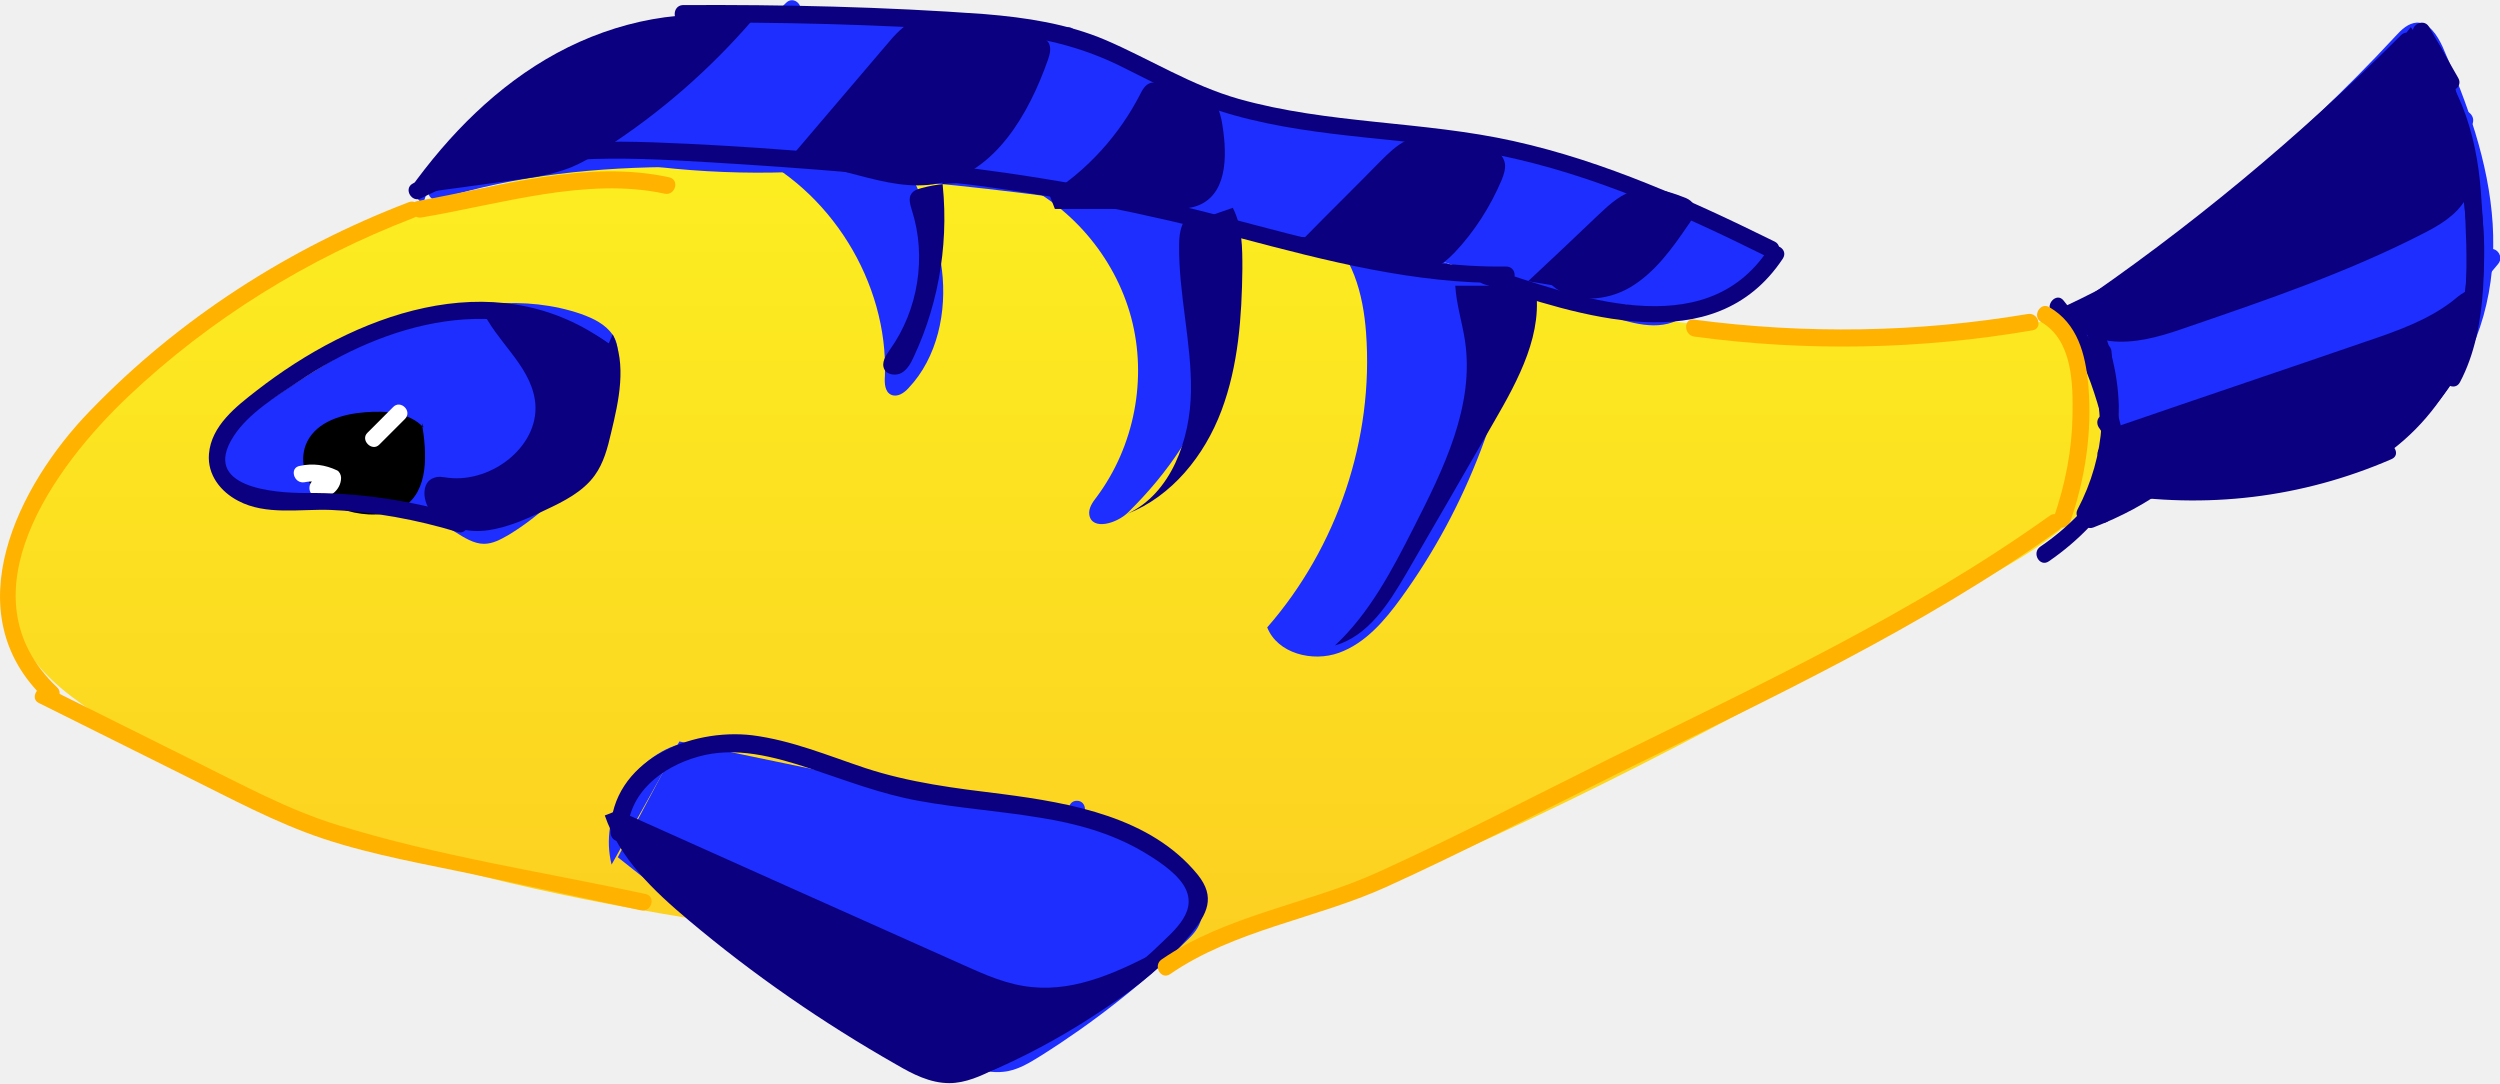
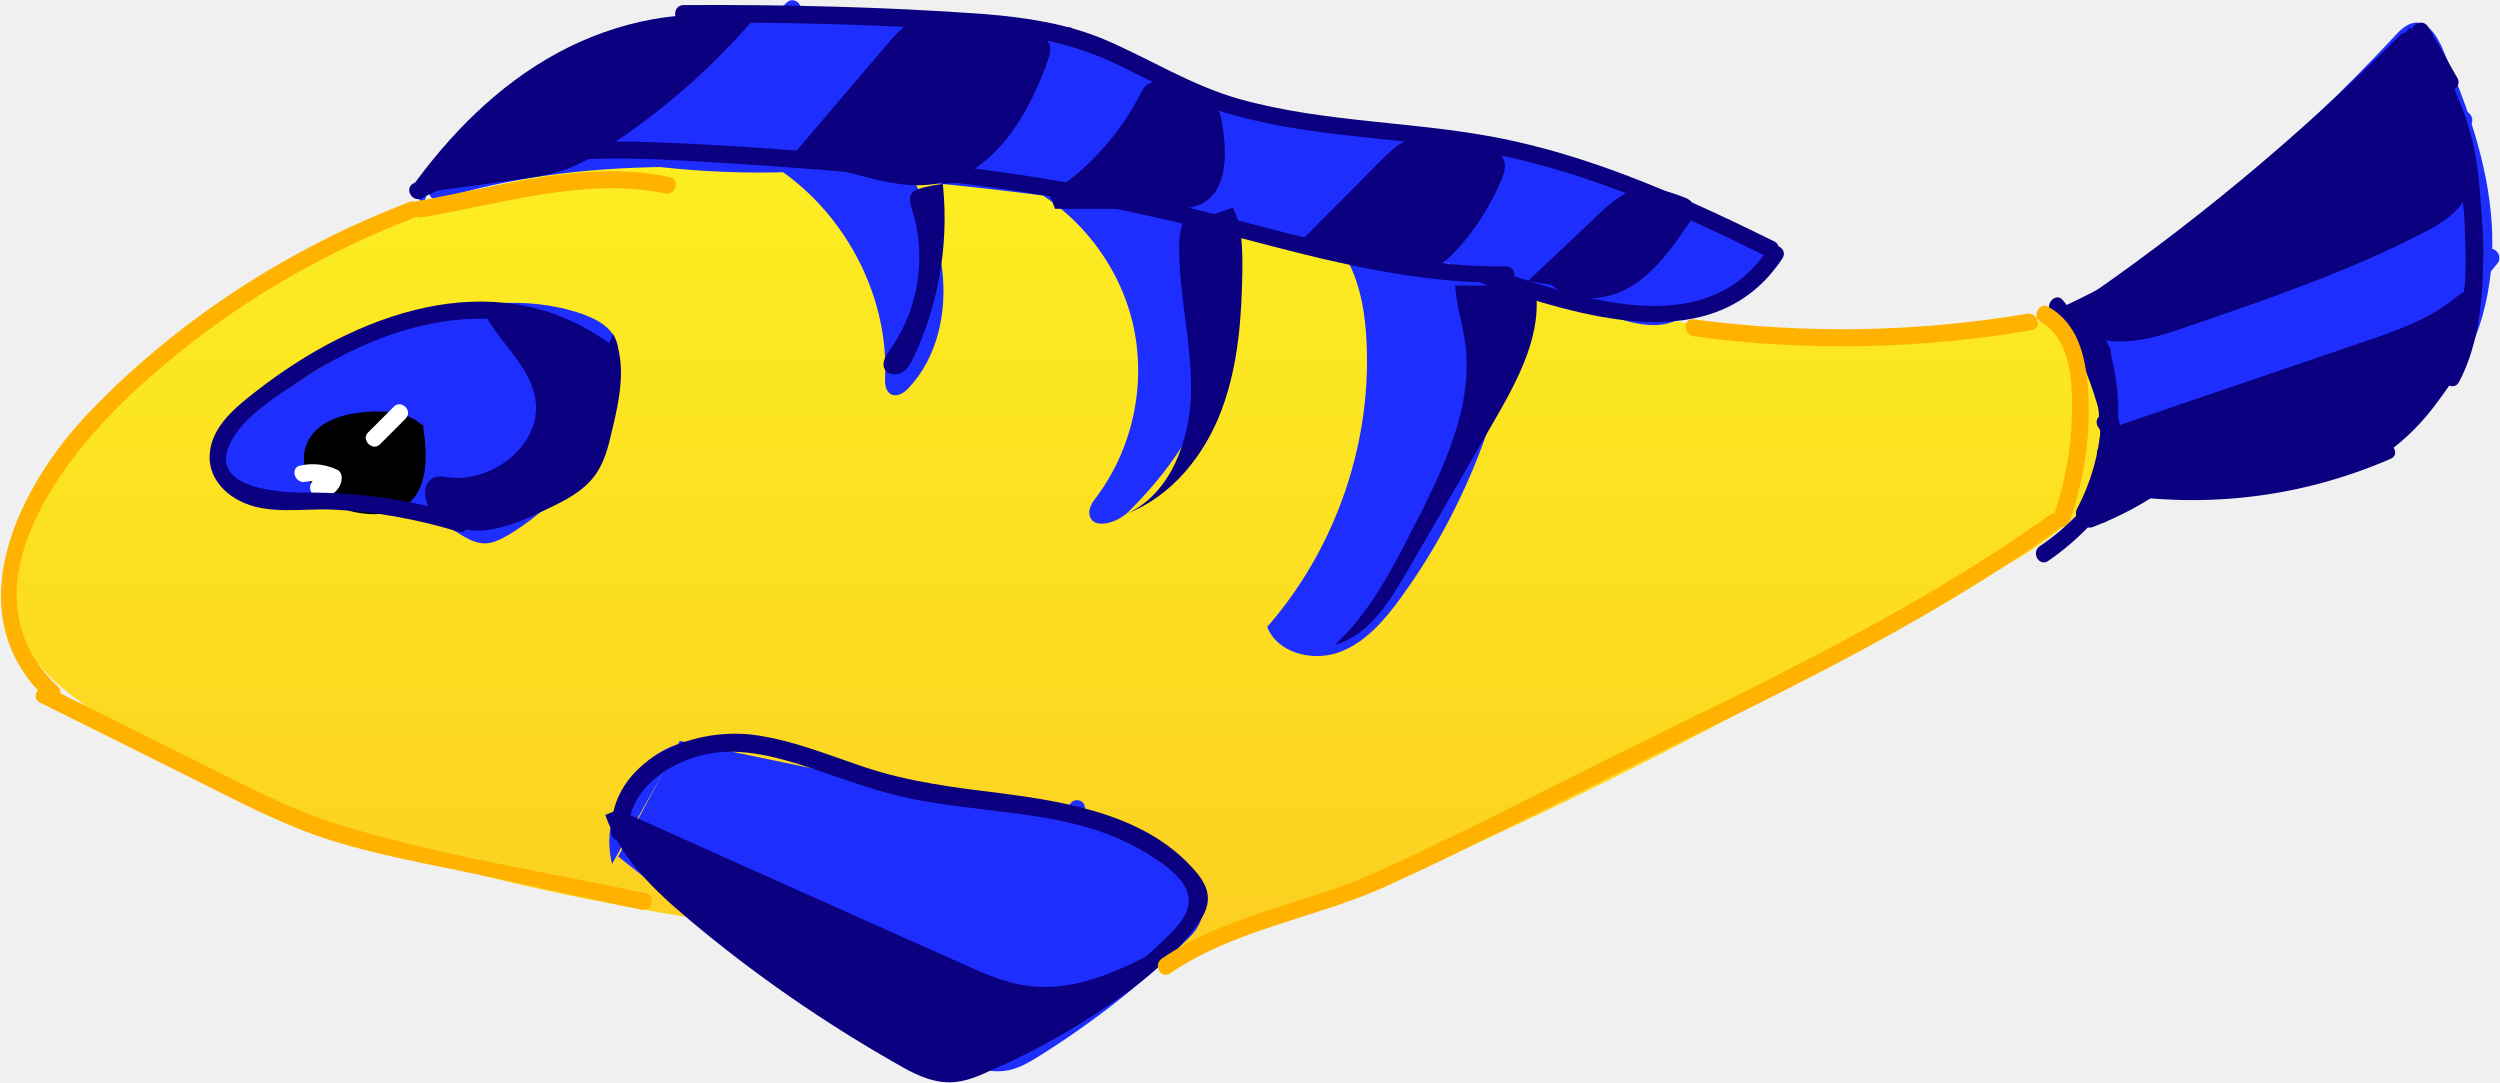
- <svg xmlns="http://www.w3.org/2000/svg" version="1.1" id="Layer_1" x="0px" y="0px" viewBox="0 0 442.7 191.8" style="enable-background:new 0 0 442.7 191.8;" xml:space="preserve">
+ <svg xmlns="http://www.w3.org/2000/svg" version="1.1" id="Layer_1" x="0px" y="0px" viewBox="0 0 442.7 191.8" style="enable-background:new 0 0 442.7 191.8;" xml:space="preserve" width="147.6" height="63.9">
  <style type="text/css">
	.st0{fill:url(#SVGID_1_);}
	.st1{fill:#1D2EFF;}
	.st2{fill:#FFFFFF;}
	.st3{fill:#0B007F;}
	.st4{fill:#FFB300;}
</style>
  <g>
    <g>
      <linearGradient id="SVGID_1_" gradientUnits="userSpaceOnUse" x1="189.155" y1="27.691" x2="189.155" y2="170.137">
        <stop offset="0" style="stop-color:#FCEE21" />
        <stop offset="0.677" style="stop-color:#FCDA21" />
        <stop offset="0.962" style="stop-color:#FCD021" />
      </linearGradient>
      <path class="st0" d="M369.3,55.3c-54,13.2-109.7-6.6-164-18.6c-34.2-7.6-69.7-12-104.4-6.5S32.4,52.3,11.5,80.5    C4.3,90-1.3,102.9,4,113.6c2.6,5.3,7.5,9.1,12.4,12.4c39.6,26.8,88.6,34.6,136,41.1c13.9,1.9,27.9,3.8,41.9,2.8    c20.3-1.3,39.8-8.5,58.5-16.6c33.9-14.7,66.2-32.7,98.4-50.7C359.4,98,368,93,373,85s4.8-20.1-3-25.5" />
    </g>
    <g>
      <path class="st1" d="M108.3,153.1c-2.2-8.7,3.3-18.6,11.9-21.3" />
    </g>
    <g>
      <path class="st1" d="M109.4,151.8c19.2,15.3,39.1,31,62.8,37.3c1.8,0.5,3.6,0.9,5.4,0.7c2.5-0.2,4.7-1.6,6.8-2.9    c9.2-5.8,17.9-12.6,25.7-20.3c1.2-1.1,2.3-2.4,2.6-3.9c0.3-1.5-0.4-3.1-1.2-4.4c-5.3-8.7-16.3-11.5-26.2-13.5    c-21.7-4.5-43.3-9-65-13.5" />
    </g>
    <g>
      <path class="st1" d="M74.9,36.2C79.1,22.1,92,11.8,106,6.9s29.1-5.1,43.9-5.1c14.2,0,28.9,0.2,42,5.6c8.4,3.5,16,9,24.6,11.9    c9.3,3.2,19.3,3.2,29.1,4.1c24.1,2.2,47.8,9.7,68.7,21.9c-1.9,8.9-13.8,10.4-22.8,9.2C272.9,52,255.1,45.9,237,41    c-38.9-10.5-79.2-15.7-119.5-15.4c-15.2,0.1-31.1,1.2-44.4,8.7" />
    </g>
    <g>
      <g>
        <path class="st1" d="M82.4,32c22.3-3.2,42.9-13.6,58.9-29.4c1.4-1.4-0.7-3.5-2.1-2.1c-15.7,15.5-35.8,25.4-57.6,28.6     C79.7,29.3,80.5,32.2,82.4,32L82.4,32z" />
      </g>
    </g>
    <g>
      <g>
        <path class="st1" d="M147.9,27.5c10.5-3.5,18.4-11.6,21.6-22.2c0.6-1.9-2.3-2.6-2.9-0.8c-2.9,9.5-10.1,17-19.5,20.1     C145.3,25.2,146,28.1,147.9,27.5L147.9,27.5z" />
      </g>
    </g>
    <g>
      <g>
        <path class="st1" d="M179.5,29.7c12.5-0.4,12.4-14.8,10.9-23.8c-0.3-1.9-3.2-1.1-2.9,0.8c1.2,6.9,2.3,19.7-8,20     C177.6,26.8,177.6,29.8,179.5,29.7L179.5,29.7z" />
      </g>
    </g>
    <g>
      <g>
        <path class="st1" d="M202.1,35.8c7-1.3,12.7-7.1,13.7-14.2c0.3-1.9-2.6-2.7-2.9-0.8c-0.9,6.2-5.5,11-11.6,12.1     C199.4,33.2,200.2,36.1,202.1,35.8L202.1,35.8z" />
      </g>
    </g>
    <g>
      <g>
        <path class="st1" d="M232.6,43c9.5-1.2,17.4-8.2,19.1-17.8c0.3-1.9-2.5-2.7-2.9-0.8c-1.5,8.1-8,14.5-16.2,15.6     C230.7,40.2,230.7,43.2,232.6,43L232.6,43z" />
      </g>
    </g>
    <g>
      <g>
        <path class="st1" d="M264.7,50.5c10.3-0.9,19.4-6.8,24-16.1c0.9-1.7-1.7-3.2-2.6-1.5c-4.1,8.3-12.1,13.9-21.4,14.7     C262.8,47.7,262.8,50.7,264.7,50.5L264.7,50.5z" />
      </g>
    </g>
    <g>
      <path class="st1" d="M363.4,56.7c22.4-14,42.9-31,60.8-50.3c1-1.1,2.2-2.3,3.8-2.4c2.2,0,3.6,2.3,4.5,4.2    c4.4,10,8.2,20.5,8.9,31.4c0.7,10.9-2,22.4-9.1,30.7c-6.4,7.5-16,11.9-25.7,13.8c-9.7,2-19.7,1.7-29.6,1.5c-0.7,0-1.4,0-2-0.4    c-2-1.1-1.2-4-0.6-6.2c2.1-6.9-0.3-14.9-5.8-19.6" />
    </g>
    <g>
      <g>
        <path class="st1" d="M373.7,64.2c25.2-6.8,47.6-21.5,63.9-41.9c1.2-1.5-0.9-3.6-2.1-2.1c-16,20-37.8,34.4-62.6,41.1     C371,61.8,371.8,64.7,373.7,64.2L373.7,64.2z" />
      </g>
    </g>
    <g>
      <g>
        <path class="st1" d="M365.2,57.1c0.8,0.4,1.6,0.8,2.5,1.2c0.7,0.4,1.6,0.2,2.1-0.5c0.4-0.7,0.2-1.7-0.5-2.1     c-0.8-0.4-1.6-0.8-2.5-1.2c-0.7-0.4-1.6-0.2-2.1,0.5C364.2,55.7,364.5,56.7,365.2,57.1L365.2,57.1z" />
      </g>
    </g>
    <g>
      <g>
        <path class="st1" d="M377.3,75c23.6-3.7,49.4-8.5,65.1-28.3c1.2-1.5-0.9-3.6-2.1-2.1c-15.4,19.5-40.6,23.9-63.7,27.5     C374.6,72.4,375.4,75.3,377.3,75L377.3,75z" />
      </g>
    </g>
    <g>
      <g>
        <path class="st1" d="M156.8,183.4c14.9,2.3,33.5,1.9,42.3-12.7c6.5-10.7,1.2-26.3-12.1-27.8c-1.9-0.2-1.9,2.8,0,3     c6,0.7,10.3,5.6,11.6,11.3c1.4,6-1.3,12-5.5,16.2c-9.4,9.3-23.4,8.9-35.5,7.1C155.7,180.2,154.9,183.1,156.8,183.4L156.8,183.4z" />
      </g>
    </g>
    <g>
      <g>
        <path class="st1" d="M156.9,178.9c-0.8-0.4-1.6-0.8-2.5-1.2c-0.7-0.4-1.6-0.2-2.1,0.5c-0.4,0.7-0.2,1.7,0.5,2.1     c0.8,0.4,1.6,0.8,2.5,1.2c0.7,0.4,1.6,0.2,2.1-0.5C157.9,180.3,157.7,179.3,156.9,178.9L156.9,178.9z" />
      </g>
    </g>
    <g>
      <g>
        <path class="st1" d="M190.7,144.8c1.9,0,1.9-3,0-3C188.8,141.8,188.8,144.8,190.7,144.8L190.7,144.8z" />
      </g>
    </g>
    <g>
      <path class="st1" d="M233.9,40.7c5.6,4,7.5,11.4,8,18.2c1.4,18.8-5.1,38-17.5,52.2c1.8,4.6,8,6.2,12.7,4.5s8.1-5.7,11-9.7    c11.7-16.1,19-35.4,21-55.2" />
    </g>
    <g>
      <path class="st1" d="M179.2,31.7c10.2,4.4,18.2,13.7,21.1,24.5c2.9,10.8,0.6,22.8-6.1,31.8c-0.7,0.9-1.5,2-1.3,3.2    c0.5,2.8,4.9,1.5,6.9-0.5c7-6.9,12.8-15.2,15.4-24.6s1.4-20.2-4.4-28.1" />
    </g>
    <g>
      <path class="st1" d="M131.8,26.6c15.2,6.8,25.5,23.4,24.9,40c-0.1,1.3,0,2.8,1.1,3.3c1.1,0.5,2.3-0.3,3.1-1.2    c5.1-5.4,6.8-13.5,5.9-20.9s-4.1-14.4-7.5-21" />
    </g>
    <g>
      <path class="st1" d="M107.8,65.4c1.9-1.3,2-4.2,0.7-6.1s-3.4-2.9-5.6-3.7c-9.9-3.4-21-2-30.8,1.7C62.3,61,53.5,67,44.9,72.8    c-2.7,1.8-5.6,4-6,7.3c-0.5,3.8,3.1,7.2,6.9,8.1c3.8,0.9,7.7,0.2,11.6,0c8.1-0.4,16.3,1.7,23.2,6c1.6,1,3.3,2.1,5.1,2.1    c1.6,0,3-0.8,4.4-1.6c11-6.7,20.4-19,17.7-31.5" />
    </g>
    <g>
      <g>
        <path class="st1" d="M77.7,35.3c27.5-8.6,57.8-5.7,86.1-3c29.5,2.8,58.7,7.8,87.4,14.8c1.9,0.5,2.7-2.4,0.8-2.9     c-29-7.1-58.5-12.1-88.2-14.9c-28.5-2.7-59.1-5.5-86.9,3.1C75,33,75.8,35.9,77.7,35.3L77.7,35.3z" />
      </g>
    </g>
    <g>
      <g>
        <path class="st1" d="M105.5,27.4c9.3,0.7,18.6-1.3,28-1.6c10.1-0.3,20.2,0.4,30.2,2.2c1.9,0.3,2.7-2.6,0.8-2.9     c-9.6-1.7-19.3-2.5-29.1-2.3c-10,0.2-19.9,2.4-29.9,1.6C103.6,24.3,103.6,27.3,105.5,27.4L105.5,27.4z" />
      </g>
    </g>
    <g>
      <g>
        <path class="st1" d="M102.6,27.4c15,3,30.2,3.9,45.4,2.6c1.9-0.2,1.9-3.2,0-3c-15,1.3-29.9,0.4-44.6-2.5     C101.5,24.1,100.7,27,102.6,27.4L102.6,27.4z" />
      </g>
    </g>
    <g>
      <g>
        <path class="st1" d="M126.2,26.1c12.6-1.4,25.1-0.8,37.7,0.6c6.6,0.7,13.2,1.7,19.8,2.6c5.7,0.8,11.4,1.8,16.5,4.6     c1.7,0.9,3.2-1.7,1.5-2.6c-10-5.5-22.8-5.8-34-7.1c-13.8-1.7-27.7-2.5-41.5-1C124.4,23.3,124.3,26.3,126.2,26.1L126.2,26.1z" />
      </g>
    </g>
    <g>
      <g>
        <path class="st1" d="M223.7,35.7c-5.1-2.9-10.6-4.7-16.5-5.2c-2.6-0.2-5.3,0-7.9,0.3c-3.3,0.4-5.6,0.8-8.8-0.3     c-1.4-0.5-2.7-1.2-4.1-1.7c-11.9-4.3-25.2,1.8-36.7-3.9c-1.7-0.8-3.2,1.7-1.5,2.6c11.1,5.4,23,0.7,34.5,3.3     c3,0.7,5.6,2.4,8.5,3.2c2.8,0.8,5.4,0.2,8.2-0.2c8-1.2,15.9,0.4,22.9,4.4C223.9,39.3,225.4,36.7,223.7,35.7L223.7,35.7z" />
      </g>
    </g>
    <g>
      <g>
        <path class="st1" d="M114.2,24.2c16.4,5.7,34.3,0.7,51.2,4.3c16.2,3.5,31.6,10.3,48.3,11.5c1.9,0.1,1.9-2.9,0-3     c-17-1.2-32.6-8.5-49.2-11.8c-16.3-3.2-33.7,1.6-49.5-4C113.1,20.7,112.4,23.6,114.2,24.2L114.2,24.2z" />
      </g>
    </g>
    <g>
      <g>
        <path class="st1" d="M209.1,36c19,2,37.5,6.6,55.3,13.6c1.8,0.7,2.6-2.2,0.8-2.9c-18-7.1-36.8-11.7-56.1-13.7     C207.2,32.8,207.2,35.8,209.1,36L209.1,36z" />
      </g>
    </g>
    <g>
      <g>
        <path class="st1" d="M273,51.1c7.7-0.1,15,1.6,21.8,5.1c1.7,0.9,3.2-1.7,1.5-2.6c-7.3-3.7-15.1-5.6-23.3-5.5     C271.1,48.1,271.1,51.1,273,51.1L273,51.1z" />
      </g>
    </g>
    <g>
      <g>
        <path class="st1" d="M297.1,53c-4.5,4.2-13.2-0.7-17.9-2.4c-6.2-2.2-12.3-4.5-18.5-6.7c-1.8-0.7-2.6,2.2-0.8,2.9     c8.6,3.1,17.2,6.4,25.9,9.4c4.6,1.5,9.6,2.6,13.4-1C300.7,53.8,298.5,51.6,297.1,53L297.1,53z" />
      </g>
    </g>
    <g>
      <g>
        <path class="st1" d="M256.3,46.6c-21.3-6.9-42.9-12.5-64.8-16.9c-1.9-0.4-2.7,2.5-0.8,2.9c21.9,4.4,43.5,10.1,64.8,16.9     C257.3,50.1,258.1,47.2,256.3,46.6L256.3,46.6z" />
      </g>
    </g>
    <g>
      <g>
        <path class="st1" d="M182.5,28.4c-7.8-1.3-15.6-2.6-23.3-3.9c-1.9-0.3-2.7,2.6-0.8,2.9c7.8,1.3,15.6,2.6,23.3,3.9     C183.6,31.6,184.4,28.7,182.5,28.4L182.5,28.4z" />
      </g>
    </g>
    <g>
      <path d="M75,75.7c-2.5-2.7-6.7-3-10.3-2.7c-4,0.3-8.5,1.6-10.3,5.2c-1.5,3-0.5,6.8,1.8,9.2s5.7,3.5,9.1,3.7    c2.1,0.1,4.3-0.2,6.1-1.3c4.6-2.9,4.2-9.6,3.3-14.9" />
    </g>
    <g>
      <g>
        <path class="st2" d="M55.8,87.9c2.2,0.8,4.6-1,4.6-3.3c0-0.5-0.3-1.1-0.7-1.3c-2.1-1-4.3-1.3-6.6-0.8c-1.9,0.3-1.1,3.2,0.8,2.9     c1.4-0.3,3-0.1,4.3,0.5c-0.2-0.4-0.5-0.9-0.7-1.3c0,0.5-0.4,0.6-0.8,0.4C54.8,84.3,54,87.2,55.8,87.9L55.8,87.9z" />
      </g>
    </g>
    <g>
      <g>
        <path class="st2" d="M67.2,78.7c1.5-1.5,3-3,4.5-4.5c1.4-1.4-0.8-3.5-2.1-2.1c-1.5,1.5-3,3-4.5,4.5     C63.7,77.9,65.9,80.1,67.2,78.7L67.2,78.7z" />
      </g>
    </g>
    <g>
      <path class="st3" d="M75,34.1c5.1-0.7,10.2-1.4,15.3-2.1c3.7-0.5,7.4-1,10.9-2.4c2.1-0.9,4-2,5.9-3.3c9.8-6.3,18.6-14,26.2-22.8    c-11.7-2.4-24.2,0.2-34.7,5.9S79.5,23.8,72.5,33.6" />
    </g>
    <g>
      <path class="st3" d="M138.7,29.4c6.1-7.2,12.3-14.4,18.4-21.6c1.4-1.7,3-3.4,5-4.3c2.1-0.9,4.4-0.7,6.6-0.5    c5.1,0.6,10.2,1.7,15.1,3.4c0.7,0.2,1.5,0.5,1.9,1.2c0.5,0.9,0.2,2-0.1,2.9c-3.4,9.7-9.4,20.1-19.5,22c-9.4,1.8-18.6-4.4-28.1-3.6    " />
    </g>
    <g>
      <path class="st3" d="M185.8,34.4c6.8-4.3,12.4-10.5,16.1-17.7c0.4-0.8,0.9-1.7,1.8-2c0.6-0.2,1.2,0,1.8,0.1    c2.2,0.6,4.5,1.2,6.7,1.8c0.9,0.2,1.9,0.5,2.6,1.2c0.9,0.9,1.2,2.2,1.5,3.4c1,5.5,1.3,12.6-3.7,15c-1.7,0.8-3.6,0.8-5.5,0.8    c-6.8,0-13.5,0-20.3,0" />
    </g>
    <g>
      <path class="st3" d="M231.1,42c4.4-4.5,8.9-8.9,13.3-13.4c1.4-1.4,2.8-2.8,4.6-3.7c3.7-1.8,8.2-0.8,12.2,0.2    c2.3,0.6,4.9,1.6,5.3,3.9c0.1,1-0.2,1.9-0.6,2.9c-2,4.7-4.8,9.1-8.3,12.8c-1.1,1.1-2.3,2.3-3.8,2.7c-1.3,0.4-2.6,0.3-4,0.1    c-7.2-0.9-14.4-2.8-21.1-5.6" />
    </g>
    <g>
      <path class="st3" d="M270.6,49.8c4.2-3.9,8.3-7.8,12.5-11.8c2-1.9,4.1-3.8,6.8-4.4c2.8-0.6,5.6,0.3,8.2,1.3c0.6,0.2,1.2,0.5,1.6,1    c0.9,1.2,0.1,2.8-0.8,4c-2.8,4.1-5.8,8.3-10.1,10.9c-4.3,2.6-10.3,3-14-0.3" />
    </g>
    <g>
      <path class="st3" d="M364,55c24.7-11.2,46.5-28.6,62.9-50.2c5.2,6.9,10.5,14.4,11.1,23.1c0.2,2.6-0.1,5.2-1.4,7.4    c-1.7,2.9-4.8,4.7-7.8,6.2c-13.1,6.7-27.1,11.5-41.1,16.3c-4,1.4-8.2,2.8-12.5,2.7c-4.3-0.1-8.8-2-10.8-5.7" />
    </g>
    <g>
      <path class="st3" d="M374.7,75.6c14.8-5.1,29.7-10.1,44.5-15.2c5.3-1.8,10.7-3.7,15.1-7.1c1.3-1.1,2.8-2.3,4.5-2.2    c0.3,10.3-5.2,20.7-14,26.2c-2.7,1.7-5.7,3-8.8,4.1c-11.5,4.2-23.9,5.9-36.2,5c-2-0.1-4.1-0.4-5.6-1.6c-1.6-1.2-2.3-3.7-1-5.2" />
    </g>
    <g>
      <g>
        <path class="st3" d="M371.8,75.9c0.9,1.1,0.7,2.5-0.1,3.6c-1.1,1.6,1.5,3.1,2.6,1.5c1.6-2.2,1.3-5.1-0.4-7.2     c-0.5-0.6-1.6-0.5-2.1,0C371.2,74.4,371.3,75.3,371.8,75.9L371.8,75.9z" />
      </g>
    </g>
    <g>
      <path class="st3" d="M267.6,50.6c-3.3,0-6.6,0-9.9,0c0.2,3.3,1.2,6.4,1.7,9.6c1.8,11.6-3.8,22.9-9.1,33.3    c-3.8,7.5-7.8,15.1-13.9,20.8c5.9-1.7,9.5-7.4,12.6-12.7c5.2-8.9,10.3-17.8,15.5-26.8c4.4-7.6,9-16,7.3-24.6" />
    </g>
    <g>
      <path class="st3" d="M214.3,38.2c-1.1-1.2-3.3-0.7-4.3,0.5c-1,1.3-1.2,3.1-1.2,4.7c-0.1,8.6,2.2,17.2,2.1,25.8    s-3.5,18.2-11.3,21.8c7.9-3.1,13.7-10.3,16.7-18.3s3.6-16.6,3.7-25.1c0-3.7,0-7.5-1.7-10.8" />
    </g>
    <g>
      <path class="st3" d="M171.3,32.5c-2.7-0.2-5.5,0.1-8.1,0.8c-0.7,0.2-1.4,0.4-1.8,1c-0.6,0.8-0.2,2,0.1,3    c2.6,8.2,1.1,17.6-3.9,24.6c-0.7,1-1.6,2.3-1,3.5c0.5,1,2.1,1.2,3.1,0.6c1-0.6,1.6-1.7,2.1-2.8c4.7-10,6.4-21.4,4.9-32.4" />
    </g>
    <g>
      <path class="st3" d="M109.4,143.5c20.3,9.1,40.6,18.2,61,27.3c4,1.8,8,3.6,12.4,4c8,0.8,15.6-2.9,22.7-6.6    c-8.6,8.4-18.4,15.5-29.1,21c-2.6,1.3-5.4,2.6-8.3,2.6c-3.4,0-6.5-1.6-9.4-3.3c-13-7.4-25.3-15.9-36.7-25.5    c-6.2-5.2-12.3-11-14.9-18.6" />
    </g>
    <g>
      <path class="st3" d="M107.8,60.8c-6.6-4.4-14.6-6.6-22.5-6.1c2.5,5.7,8.4,9.8,9.4,16c1.3,7.9-7.4,14.9-15.4,13.9    c-0.8-0.1-1.6-0.3-2.4,0c-2.4,0.7-2.1,4.4-0.4,6.2c2.4,2.7,6.4,3.6,9.9,3.1s6.9-2,10.2-3.6c3.2-1.5,6.6-3.2,8.7-6.1    c1.6-2.2,2.3-4.9,2.9-7.5c1.4-5.8,2.8-12.1,0.3-17.5" />
    </g>
    <g>
      <g>
        <path class="st3" d="M120.9,4c17.2-0.1,34.5,0.3,51.7,1.5c9.1,0.6,17.4,2.1,25.6,6.1c6.7,3.3,13,6.8,20.3,8.8     c15.3,4.3,31.5,3.9,47,7.1c16.6,3.4,32.2,10.4,47.3,17.9c1.7,0.9,3.2-1.7,1.5-2.6c-14.8-7.3-30-14.2-46.2-17.8     c-16.1-3.6-32.9-3-48.8-7.5c-8.4-2.4-15.6-7-23.5-10.4c-6.8-2.9-14.1-4-21.4-4.6c-17.8-1.3-35.7-1.7-53.5-1.6     C119,1,119,4,120.9,4L120.9,4z" />
      </g>
    </g>
    <g>
      <g>
        <path class="st3" d="M313.1,44.2c-11.3,17.1-34.4,8.2-49.6,3.2c-1.8-0.6-2.6,2.3-0.8,2.9c16.8,5.5,40.8,13.9,53-4.5     C316.8,44.1,314.2,42.6,313.1,44.2L313.1,44.2z" />
      </g>
    </g>
    <g>
      <g>
        <path class="st3" d="M266.7,47.2c-17.5,0.2-34.3-4.7-51.1-9.1c-16.5-4.3-33.2-7.2-50.1-9.1c-16.6-1.8-33.3-3.2-50-3.8     c-14.6-0.5-29.2,0.5-42.4,7.3c-1.7,0.9-0.2,3.5,1.5,2.6c14-7.2,29.7-7.5,45.1-6.7c16.5,0.9,33.1,2.1,49.6,4     c17,2,33.5,5.4,50.1,9.7c15.5,4.1,31.2,8.2,47.4,8C268.7,50.2,268.7,47.2,266.7,47.2L266.7,47.2z" />
      </g>
    </g>
    <g>
      <g>
        <path class="st3" d="M363.3,55.3c6.3,7.5,8.6,17,10.7,26.4c0.4,1.9,3.3,1.1,2.9-0.8c-2.3-9.9-4.8-19.7-11.5-27.7     C364.2,51.7,362.1,53.9,363.3,55.3L363.3,55.3z" />
      </g>
    </g>
    <g>
      <g>
        <path class="st3" d="M371.8,89.7c2.9-1.8,3.6-4.6,3.6-7.9c0.1-6.5-1-13.1-1.5-19.6c-0.2-1.9-3.2-1.9-3,0c0.3,4.3,0.7,8.5,1,12.8     c0.3,3.3,1.8,9.8-1.7,12.1C368.7,88.2,370.2,90.8,371.8,89.7L371.8,89.7z" />
      </g>
    </g>
    <g>
      <g>
        <path class="st3" d="M368,57.2c21.3-14.4,41.2-30.8,59.3-49c-0.7,0-1.4,0-2.1,0c8,7,10.7,17.1,11.2,27.4     c0.5,9.7,1.2,21.8-3.4,30.6c-0.9,1.7,1.7,3.2,2.6,1.5c5.2-9.8,4.5-23.2,3.7-33.9c-0.8-10.4-4-20.6-12-27.6     c-0.6-0.5-1.5-0.6-2.1,0c-18,18-37.6,34.3-58.7,48.6C364.9,55.7,366.4,58.3,368,57.2L368,57.2z" />
      </g>
    </g>
    <g>
      <g>
        <path class="st3" d="M427.9,8.5c2.4-0.6,6.7,18.4,7.1,20.3c1.5,6.6,2.3,13.3,1.8,20c-1,13.4-7.9,25.1-19.8,31.6     c-1.7,0.9-0.2,3.5,1.5,2.6c14-7.8,21.2-22,21.4-37.7c0.1-8.6-1.7-17.1-4.1-25.4c-1.1-3.8-2.6-16-8.8-14.3     C425.2,6.1,426,9,427.9,8.5L427.9,8.5z" />
      </g>
    </g>
    <g>
      <g>
        <path class="st3" d="M369.8,59.9c3.8,10.1,3.1,20.8-1.9,30.3c-0.9,1.7,1.7,3.2,2.6,1.5c5.4-10.2,6.2-21.8,2.2-32.6     C372,57.3,369.1,58.1,369.8,59.9L369.8,59.9z" />
      </g>
    </g>
    <g>
      <g>
        <path class="st3" d="M373.9,91.2c1-9.4,12.8-8.4,19.4-7.3c1.9,0.3,2.7-2.6,0.8-2.9c-8.9-1.4-21.9-1.5-23.2,10.2     C370.7,93.1,373.7,93.1,373.9,91.2L373.9,91.2z" />
      </g>
    </g>
    <g>
      <g>
        <path class="st3" d="M371.4,92.2c4.3-4.5,9.8-7.2,15.9-7.9c1.9-0.2,1.9-3.2,0-3c-7,0.7-13.2,3.7-18.1,8.7     C367.9,91.4,370,93.6,371.4,92.2L371.4,92.2z" />
      </g>
    </g>
    <g>
      <g>
        <path class="st3" d="M427.5,6.2c1.7,3,3.5,6.1,5.2,9.1c1,1.7,3.6,0.2,2.6-1.5c-1.7-3-3.5-6.1-5.2-9.1     C429.1,3.1,426.5,4.6,427.5,6.2L427.5,6.2z" />
      </g>
    </g>
    <g>
      <g>
        <path class="st3" d="M108.8,146.7c0.6,1.2,1.2,2.4,1.8,3.6c0.4,0.7,1.4,0.9,2.1,0.5c0.7-0.4,0.9-1.3,0.5-2.1     c-0.6-1.2-1.2-2.4-1.8-3.6c-0.4-0.7-1.4-0.9-2.1-0.5C108.6,145.1,108.4,146,108.8,146.7L108.8,146.7z" />
      </g>
    </g>
    <g>
      <g>
        <path class="st3" d="M111.1,147.6c0.1-7.2,6.1-11.8,12.5-13.6c6.6-1.9,13.5,0,19.9,2.1c6.3,2.1,12.5,4.5,19.1,5.7     c7.1,1.3,14.4,1.8,21.6,3c6.3,1,12.5,2.7,18,5.9c2.4,1.4,5.7,3.5,7.3,5.9c3,4.6-1.5,8.1-4.6,11.1c-5,4.8-10.8,8.7-16.8,12.1     c-3.7,2.1-15.6,10.8-19.4,6.3c-1.3-1.5-3.4,0.7-2.1,2.1c2.7,3.2,6.9,2.4,10.4,0.8c6.5-2.9,13-6.6,18.9-10.6     c5.5-3.6,10.7-7.8,14.9-12.9c3-3.7,4.5-6.6,1.3-10.6c-8.3-10.2-22.4-12.7-34.7-14.3c-8.2-1-16.3-2-24.2-4.6     c-6.6-2.2-13-4.9-20-5.8c-11-1.3-24.9,4.5-25.1,17.1C108.1,149.5,111.1,149.5,111.1,147.6L111.1,147.6z" />
      </g>
    </g>
    <g>
      <g>
        <path class="st3" d="M107,60.3c-19.9-13.9-44.4-4.5-61.6,8.9c-3.6,2.8-8,6.2-8.4,11.2c-0.3,3.7,2.1,6.7,5.2,8.3     c4.9,2.6,11,1.4,16.4,1.6c7.6,0.3,15.1,1.7,22.4,3.9c1.9,0.6,2.6-2.3,0.8-2.9c-9.1-2.7-18.3-4.1-27.8-4     c-5.3,0-18.6-0.9-12.6-10.1c2.6-4,7.5-7,11.4-9.6c15.5-10.5,36.2-16.4,52.8-4.7C107.1,64,108.6,61.4,107,60.3L107,60.3z" />
      </g>
    </g>
    <g>
      <g>
        <path class="st4" d="M72.4,35.8c-21.2,8.1-40.7,20.6-56.5,37C3.2,85.9-8.2,108.5,8,123.8c1.4,1.3,3.5-0.8,2.1-2.1     c-17.2-16.3-0.4-39.2,12.6-51.5c14.6-13.8,31.8-24.4,50.5-31.6C75,38,74.2,35.1,72.4,35.8L72.4,35.8z" />
      </g>
    </g>
    <g>
      <g>
        <path class="st4" d="M6.9,124.5c8.7,4.3,17.4,8.7,26.1,13c7.9,3.9,15.8,8.2,24.2,11c9,3,18.6,4.6,27.9,6.6     c9.5,2,18.9,4.1,28.4,6.1c1.9,0.4,2.7-2.5,0.8-2.9c-18.1-3.9-36.8-6.7-54.5-12.2c-8.8-2.7-17-7.2-25.3-11.3     c-8.7-4.3-17.4-8.7-26.1-13C6.7,121.1,5.2,123.7,6.9,124.5L6.9,124.5z" />
      </g>
    </g>
    <g>
      <g>
        <path class="st4" d="M207.2,172.5c11.3-7.8,25.8-9.8,38.2-15.4c13.9-6.3,27.5-13.4,41.2-20.2c26.6-13.1,53.7-25.7,77.9-43     c1.6-1.1,0.1-3.7-1.5-2.6c-24.2,17.3-51.3,29.9-77.9,43c-13.7,6.8-27.3,13.9-41.2,20.2c-12.4,5.6-26.9,7.6-38.2,15.4     C204.1,171,205.6,173.6,207.2,172.5L207.2,172.5z" />
      </g>
    </g>
    <g>
      <g>
        <path class="st4" d="M300,59.6c20,2.7,40,2.3,59.9-1.1c1.9-0.3,1.1-3.2-0.8-2.9c-19.6,3.3-39.4,3.6-59.1,1     C298.1,56.3,298.1,59.3,300,59.6L300,59.6z" />
      </g>
    </g>
    <g>
      <g>
        <path class="st4" d="M361.4,57c5.6,3.2,5.7,10.9,5.6,16.6c-0.1,6.2-1.3,12.2-3.3,18c-0.6,1.8,2.3,2.6,2.9,0.8     c2.7-7.8,3.9-16,3.2-24.2c-0.5-5.5-1.9-10.9-6.9-13.8C361.3,53.4,359.8,56,361.4,57L361.4,57z" />
      </g>
    </g>
    <g>
      <g>
        <path class="st4" d="M74.7,38.5c13.7-2.3,29.2-7.2,43-4.2c1.9,0.4,2.7-2.5,0.8-2.9c-14.5-3.2-30.3,1.7-44.6,4.2     C72,36,72.8,38.9,74.7,38.5L74.7,38.5z" />
      </g>
    </g>
    <g>
      <g>
        <path class="st3" d="M373.4,89.9c15.9-5.2,32.3-8.3,49-9.1c1.9-0.1,1.9-3.1,0-3c-17,0.9-33.7,3.9-49.8,9.2     C370.8,87.6,371.5,90.5,373.4,89.9L373.4,89.9z" />
      </g>
    </g>
    <g>
      <g>
        <path class="st3" d="M422,78.7c-15,6.5-31.5,8.5-47.7,5.8c-1.9-0.3-2.7,2.6-0.8,2.9c17.1,2.8,34.1,0.8,50-6.1     C425.3,80.5,423.7,78,422,78.7L422,78.7z" />
      </g>
    </g>
    <g>
      <g>
        <path class="st3" d="M382.9,83.3c-4,3-8.3,5.5-13,7.2c-1.8,0.7-1,3.6,0.8,2.9c4.9-1.9,9.5-4.3,13.7-7.5     C385.9,84.7,384.4,82.1,382.9,83.3L382.9,83.3z" />
      </g>
    </g>
    <g>
      <g>
        <path class="st3" d="M373.5,84c-3.1,5.1-7.2,9.4-12.2,12.8c-1.6,1.1-0.1,3.7,1.5,2.6c5.4-3.7,9.8-8.4,13.2-13.9     C377.1,83.8,374.5,82.3,373.5,84L373.5,84z" />
      </g>
    </g>
  </g>
</svg>
